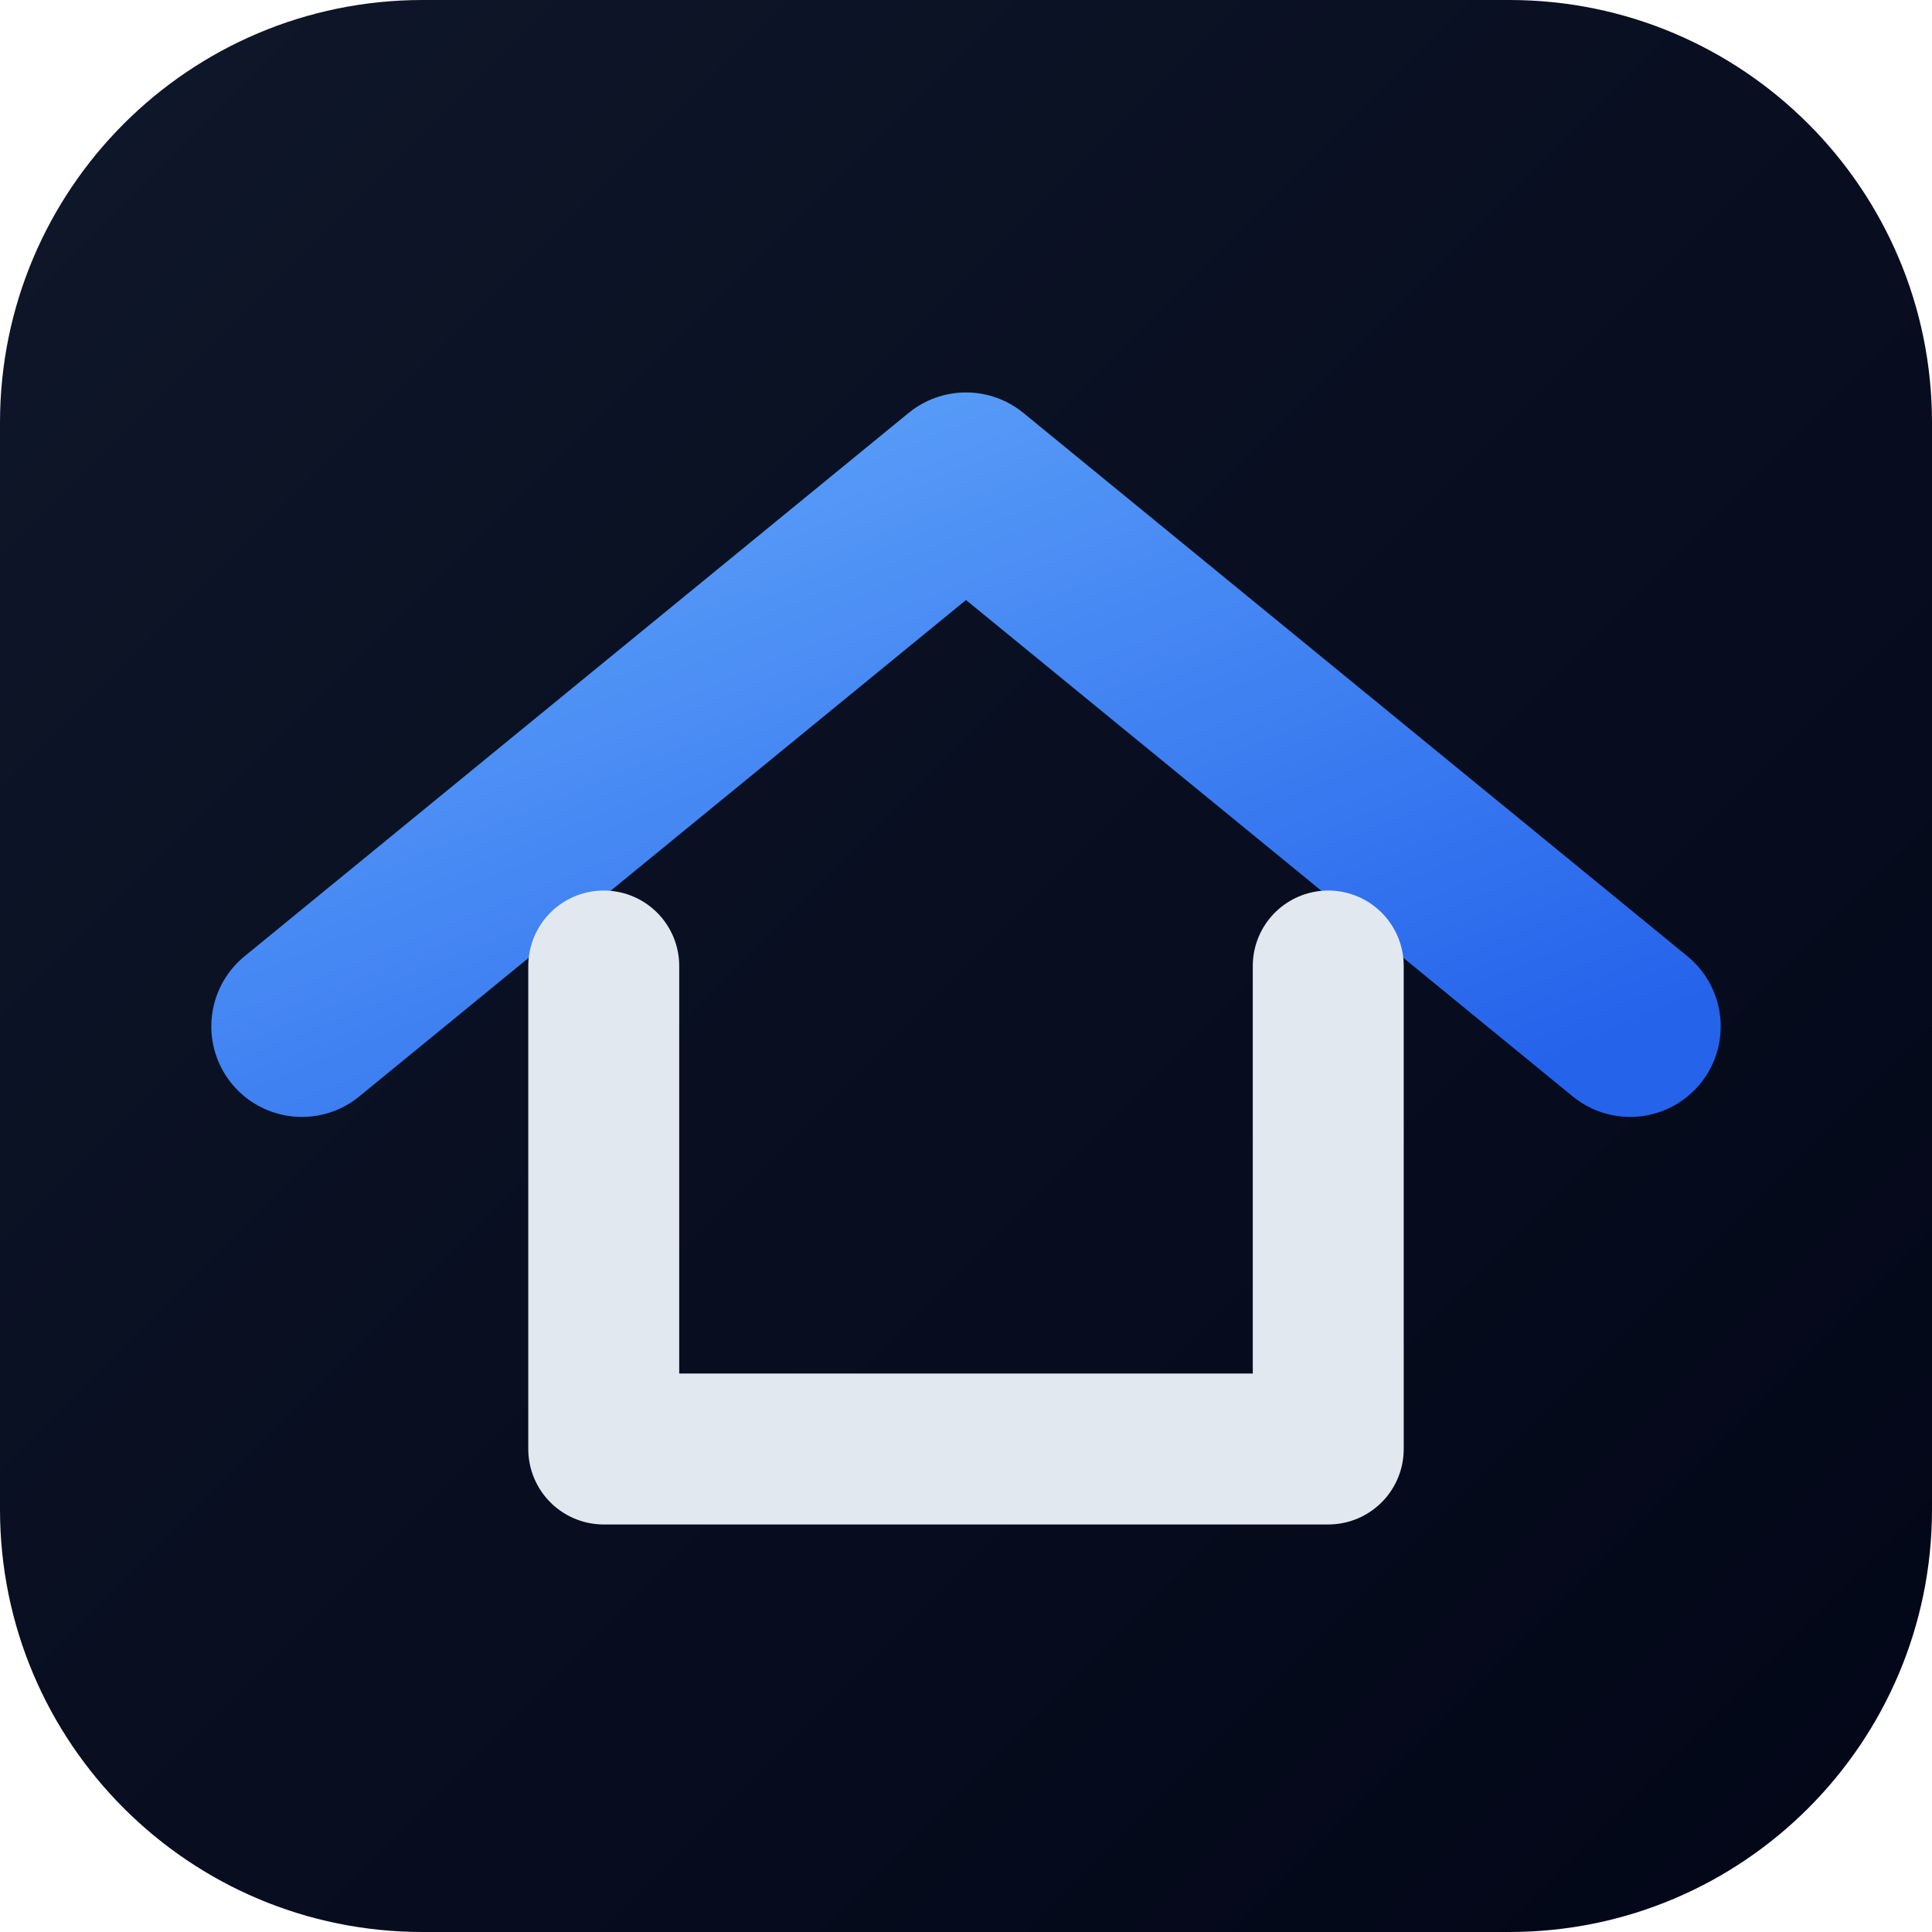
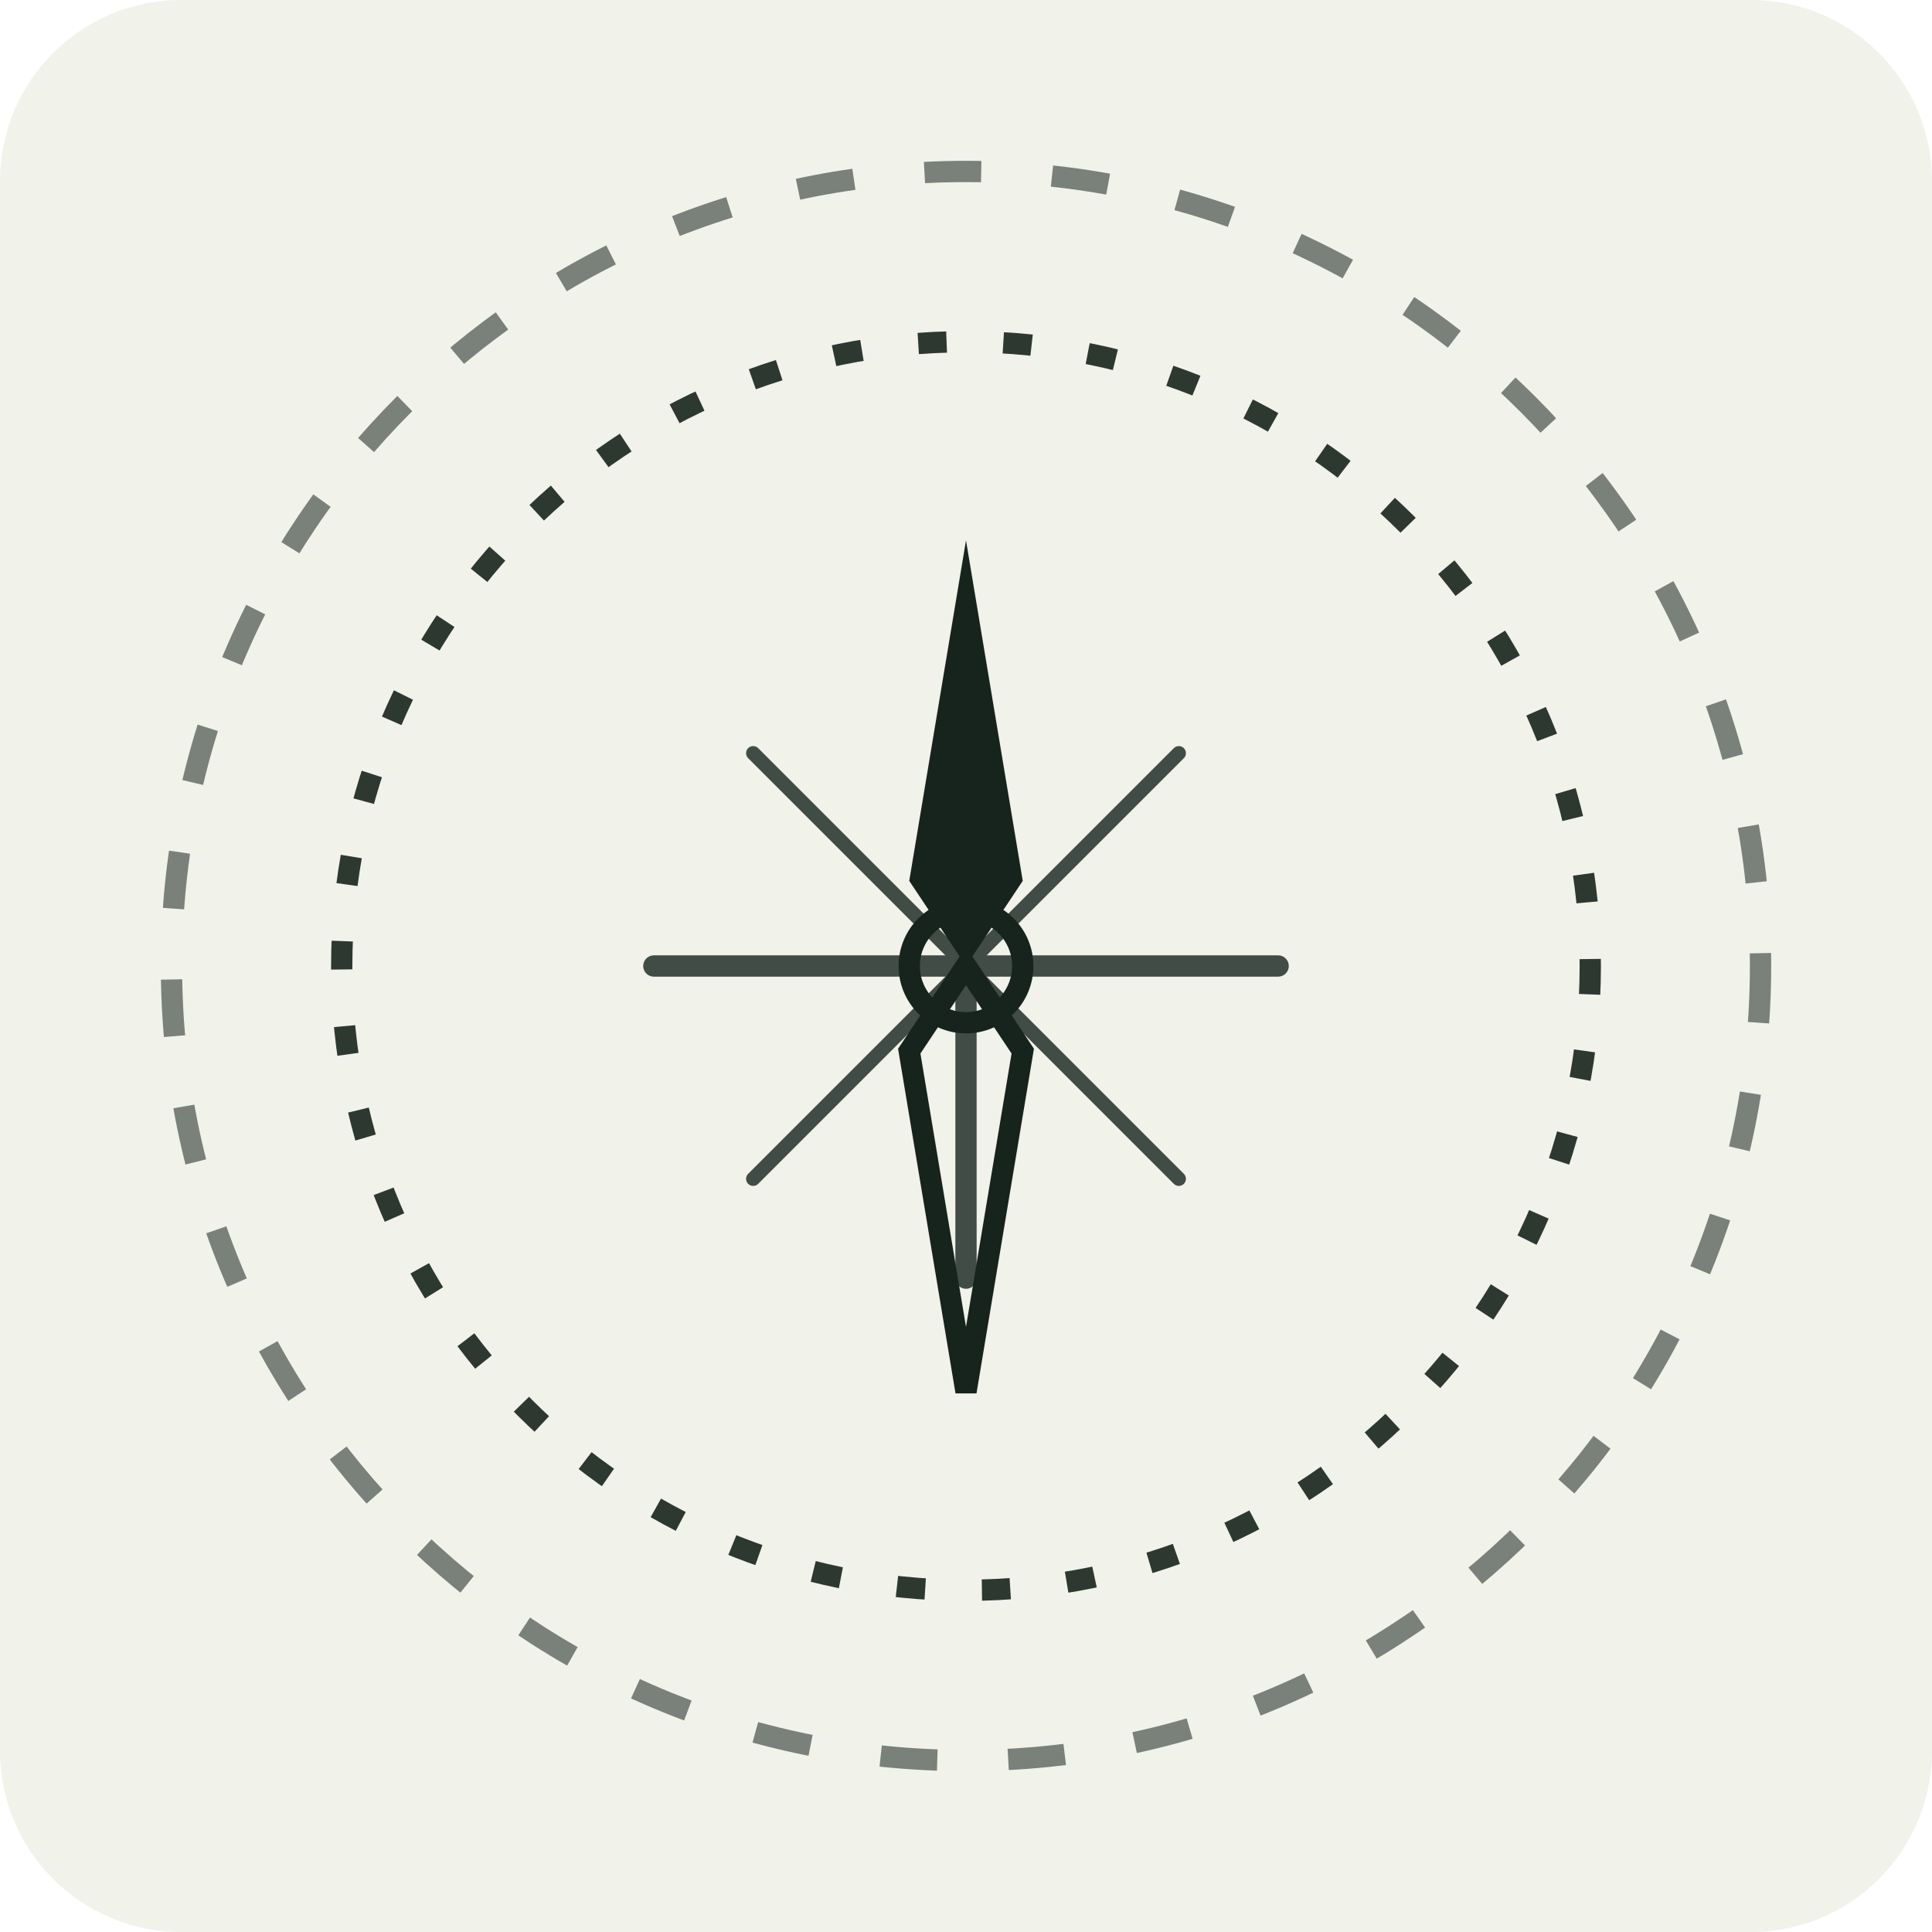
- <svg xmlns="http://www.w3.org/2000/svg" viewBox="0 0 32 32" width="32" height="32" role="img" aria-label="RoofPro">
-   <defs>
-     <linearGradient id="bg32" x1="0" y1="0" x2="1" y2="1">
-       <stop offset="0" stop-color="#0f172a" />
-       <stop offset="1" stop-color="#020617" />
-     </linearGradient>
-     <linearGradient id="roof32" x1="0" y1="0" x2="1" y2="1">
-       <stop offset="0" stop-color="#60a5fa" />
-       <stop offset="1" stop-color="#2563eb" />
-     </linearGradient>
-   </defs>
-   <rect width="32" height="32" rx="7" fill="url(#bg32)" />
-   <path d="M5 17 L16 8 L27 17" fill="none" stroke="url(#roof32)" stroke-width="3" stroke-linecap="round" stroke-linejoin="round" />
-   <path d="M10 16 V24 H22 V16" fill="none" stroke="#e2e8f0" stroke-width="2.5" stroke-linecap="round" stroke-linejoin="round" />
+ <svg xmlns="http://www.w3.org/2000/svg" viewBox="0 0 64 64" width="64" height="64" role="img" aria-label="AUCTUM">
+   <rect width="64" height="64" rx="6" fill="#F1F2EA" />
+   <g transform="translate(32,32) scale(.47) translate(-60,-60)" fill="none" stroke="#17231D" stroke-width="1.5">
+     <circle cx="60" cy="60" r="56" stroke-dasharray="4 5" opacity=".55" />
+     <circle cx="60" cy="60" r="44" stroke-dasharray="2 4" opacity=".9" />
+     <g stroke-linecap="round" opacity=".8">
+       <line x1="60" y1="38" x2="60" y2="82" />
+       <line x1="38" y1="60" x2="82" y2="60" />
+       <line x1="45" y1="45" x2="75" y2="75" stroke-width="1" />
+       <line x1="75" y1="45" x2="45" y2="75" stroke-width="1" />
+     </g>
+     <path d="M60 30 L64 54 L60 60 L56 54 Z" fill="#17231D" stroke="none" />
+     <path d="M60 90 L56 66 L60 60 L64 66 Z" stroke="#17231D" fill="none" />
+     <circle cx="60" cy="60" r="4" />
+   </g>
</svg>
